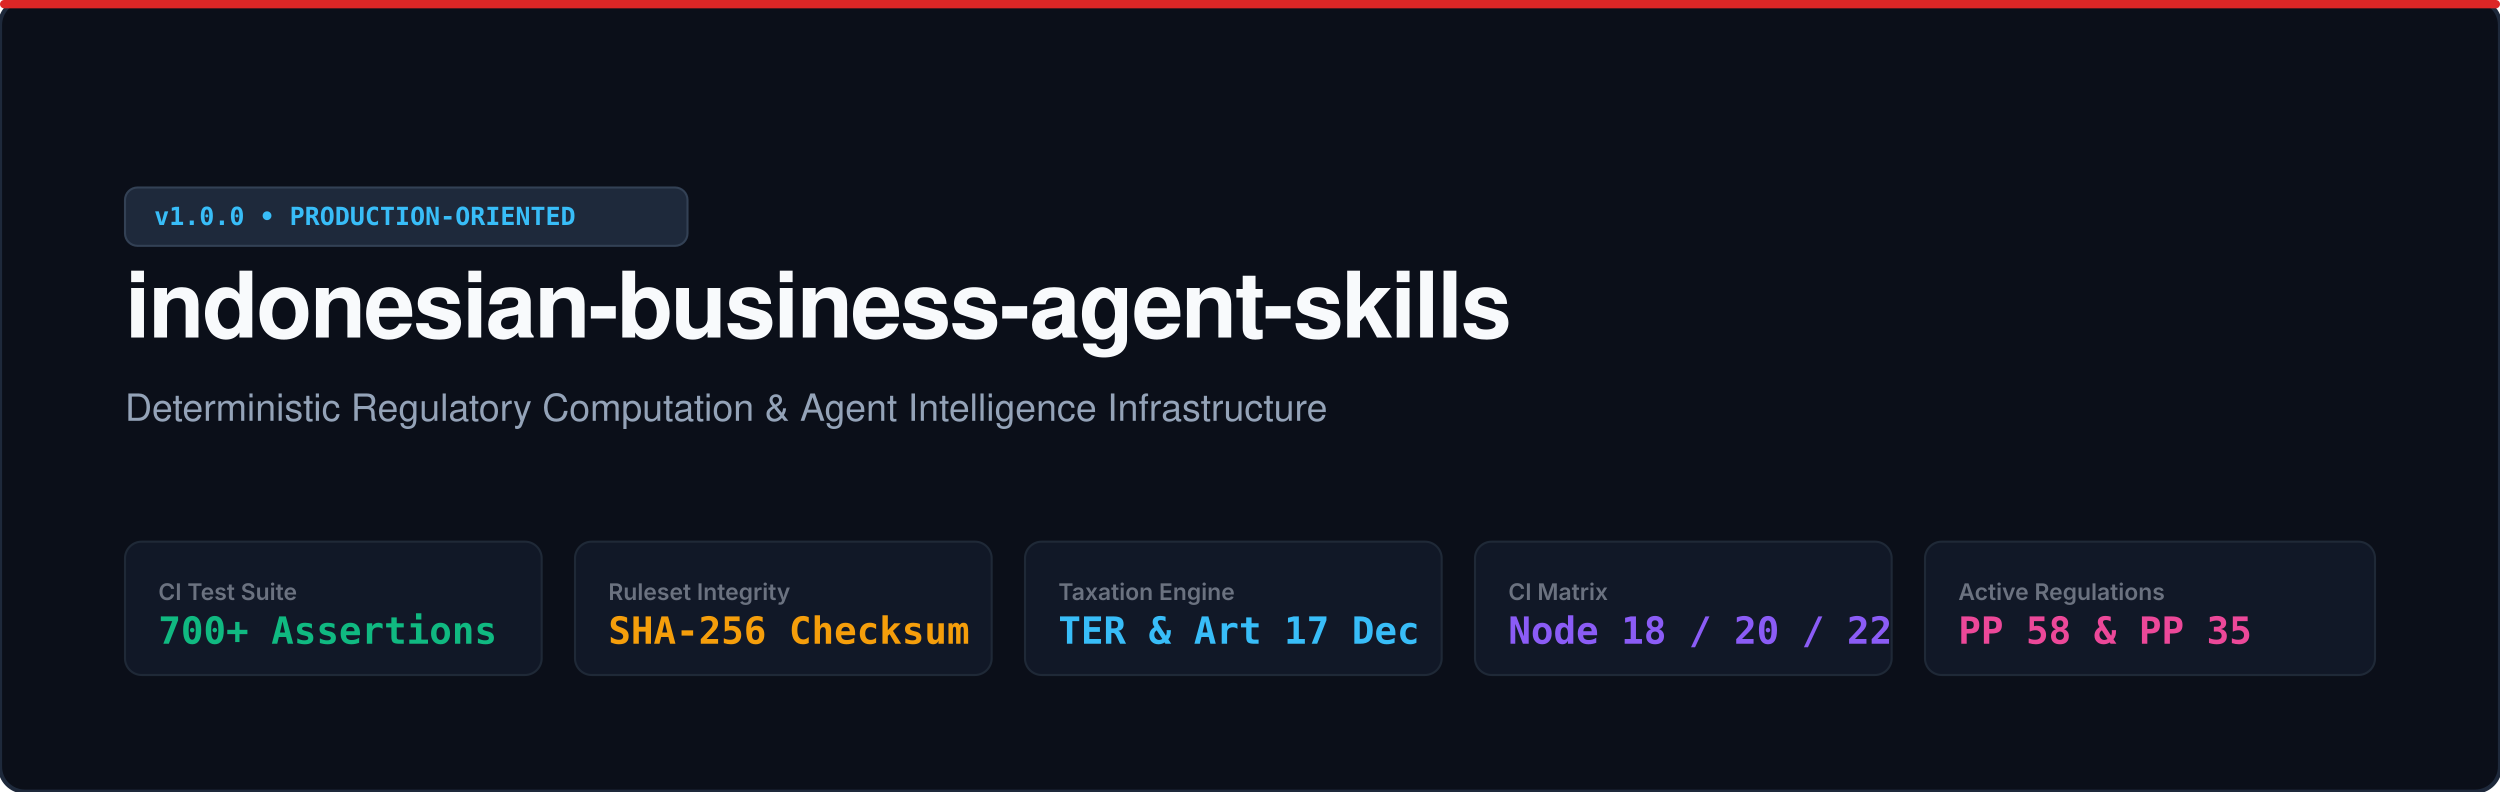
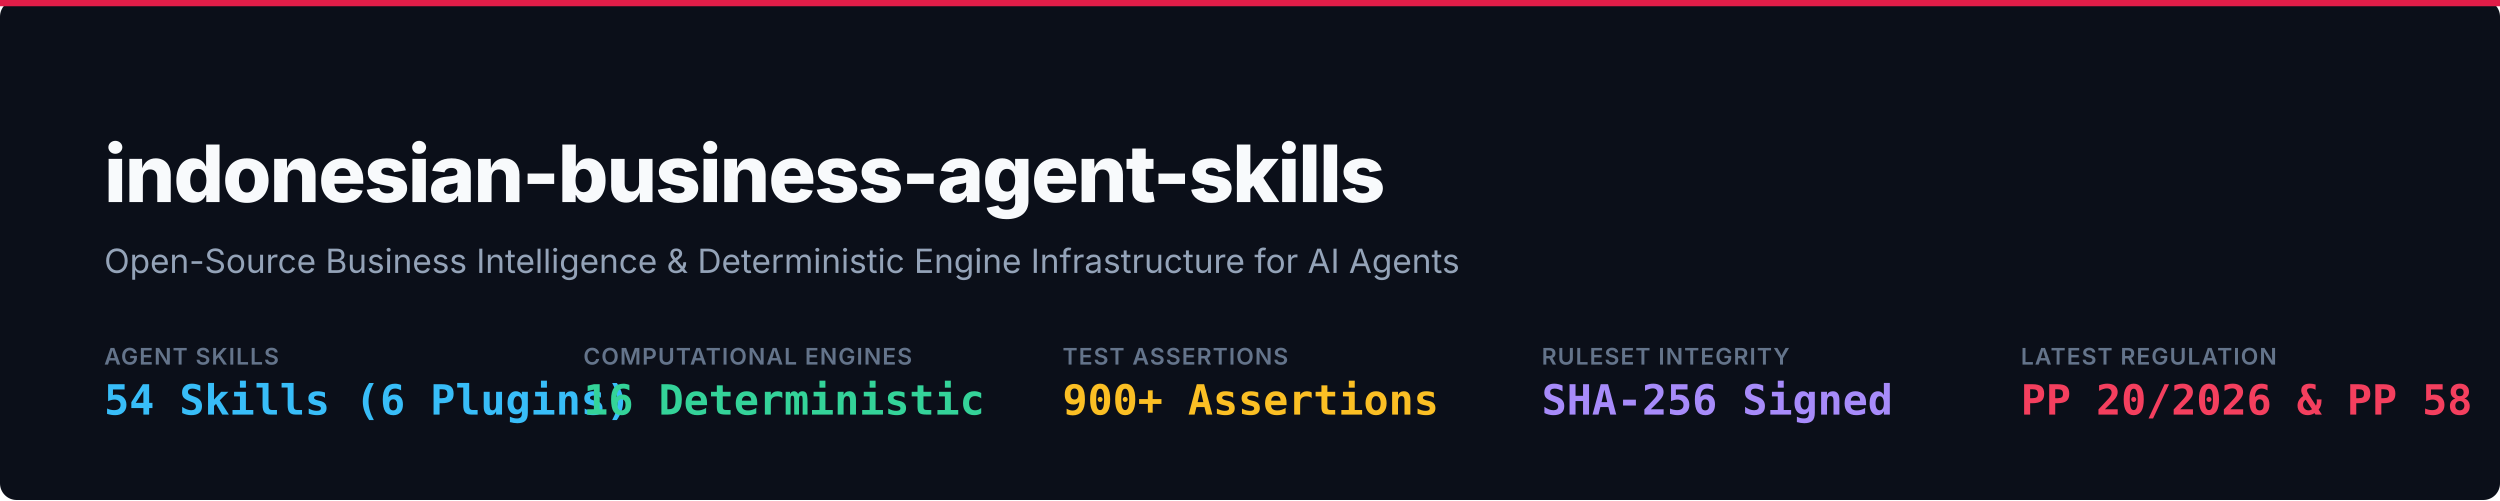
- <svg xmlns="http://www.w3.org/2000/svg" viewBox="0 0 1200 380" width="100%" height="100%">
-   <rect width="1200" height="380" rx="12" fill="#0B0F19" stroke="#1E293B" stroke-width="2" />
-   <rect x="0" y="0" width="1200" height="4" rx="2" fill="#DC2626" />
-   <g transform="translate(60, 90)">
-     <rect x="0" y="0" width="270" height="28" rx="6" fill="#1E293B" stroke="#334155" stroke-width="1" />
-     <text x="14" y="18" font-family="ui-monospace, SFMono-Regular, Menlo, Monaco, Consolas, monospace" font-size="12" font-weight="600" fill="#38BDF8">v1.0.0 • PRODUCTION-ORIENTED</text>
-     <text x="0" y="72" font-family="-apple-system, BlinkMacSystemFont, 'Segoe UI', Helvetica, Arial, sans-serif" font-size="44" font-weight="800" fill="#F8FAFC" letter-spacing="-1">
+ <svg xmlns="http://www.w3.org/2000/svg" viewBox="0 0 1200 240" width="100%" height="100%">
+   <rect width="1200" height="240" rx="8" fill="#0B0F19" />
+   <rect x="0" y="0" width="1200" height="3" fill="#E11D48" />
+   <g transform="translate(50, 65)">
+     <text x="0" y="32" font-family="-apple-system, BlinkMacSystemFont, 'Segoe UI', Inter, Helvetica, Arial, sans-serif" font-size="38" font-weight="800" fill="#F8FAFC" letter-spacing="-0.8">
      indonesian-business-agent-skills
    </text>
-     <text x="0" y="112" font-family="-apple-system, BlinkMacSystemFont, 'Segoe UI', Helvetica, Arial, sans-serif" font-size="18" font-weight="400" fill="#94A3B8">
-       Deterministic Regulatory Computation &amp; Agent Intelligence Infrastructure
+     <text x="0" y="66" font-family="-apple-system, BlinkMacSystemFont, 'Segoe UI', Inter, Helvetica, Arial, sans-serif" font-size="16" font-weight="400" fill="#94A3B8">
+       Open-Source Business Intelligence &amp; Deterministic Engine Infrastructure for AI Agents
    </text>
  </g>
-   <g transform="translate(60, 260)">
+   <g transform="translate(50, 175)">
    <g transform="translate(0, 0)">
-       <rect width="200" height="64" rx="8" fill="#111827" stroke="#1F2937" stroke-width="1" />
-       <text x="16" y="28" font-family="-apple-system, BlinkMacSystemFont, 'Segoe UI', sans-serif" font-size="11" font-weight="600" fill="#6B7280" text-transform="uppercase">CI Test Suite</text>
-       <text x="16" y="49" font-family="ui-monospace, SFMono-Regular, monospace" font-size="18" font-weight="700" fill="#10B981">700+ Assertions</text>
+       <text x="0" y="0" font-family="-apple-system, BlinkMacSystemFont, 'Segoe UI', sans-serif" font-size="11" font-weight="600" fill="#64748B" letter-spacing="0.5">AGENT SKILLS</text>
+       <text x="0" y="24" font-family="ui-monospace, SFMono-Regular, Consolas, monospace" font-size="20" font-weight="700" fill="#38BDF8">54 Skills (6 Plugins)</text>
    </g>
-     <g transform="translate(216, 0)">
-       <rect width="200" height="64" rx="8" fill="#111827" stroke="#1F2937" stroke-width="1" />
-       <text x="16" y="28" font-family="-apple-system, BlinkMacSystemFont, 'Segoe UI', sans-serif" font-size="11" font-weight="600" fill="#6B7280" text-transform="uppercase">Ruleset Integrity</text>
-       <text x="16" y="49" font-family="ui-monospace, SFMono-Regular, monospace" font-size="18" font-weight="700" fill="#F59E0B">SHA-256 Checksum</text>
+     <g transform="translate(230, 0)">
+       <text x="0" y="0" font-family="-apple-system, BlinkMacSystemFont, 'Segoe UI', sans-serif" font-size="11" font-weight="600" fill="#64748B" letter-spacing="0.5">COMPUTATIONAL ENGINES</text>
+       <text x="0" y="24" font-family="ui-monospace, SFMono-Regular, Consolas, monospace" font-size="20" font-weight="700" fill="#34D399">16 Deterministic</text>
    </g>
-     <g transform="translate(432, 0)">
-       <rect width="200" height="64" rx="8" fill="#111827" stroke="#1F2937" stroke-width="1" />
-       <text x="16" y="28" font-family="-apple-system, BlinkMacSystemFont, 'Segoe UI', sans-serif" font-size="11" font-weight="600" fill="#6B7280" text-transform="uppercase">Taxation Engine</text>
-       <text x="16" y="49" font-family="ui-monospace, SFMono-Regular, monospace" font-size="18" font-weight="700" fill="#38BDF8">TER &amp; Art 17 Dec</text>
+     <g transform="translate(460, 0)">
+       <text x="0" y="0" font-family="-apple-system, BlinkMacSystemFont, 'Segoe UI', sans-serif" font-size="11" font-weight="600" fill="#64748B" letter-spacing="0.5">TEST ASSERTIONS</text>
+       <text x="0" y="24" font-family="ui-monospace, SFMono-Regular, Consolas, monospace" font-size="20" font-weight="700" fill="#FBBF24">900+ Assertions</text>
    </g>
-     <g transform="translate(648, 0)">
-       <rect width="200" height="64" rx="8" fill="#111827" stroke="#1F2937" stroke-width="1" />
-       <text x="16" y="28" font-family="-apple-system, BlinkMacSystemFont, 'Segoe UI', sans-serif" font-size="11" font-weight="600" fill="#6B7280" text-transform="uppercase">CI Matrix</text>
-       <text x="16" y="49" font-family="ui-monospace, SFMono-Regular, monospace" font-size="18" font-weight="700" fill="#8B5CF6">Node 18 / 20 / 22</text>
+     <g transform="translate(690, 0)">
+       <text x="0" y="0" font-family="-apple-system, BlinkMacSystemFont, 'Segoe UI', sans-serif" font-size="11" font-weight="600" fill="#64748B" letter-spacing="0.5">RULESET INTEGRITY</text>
+       <text x="0" y="24" font-family="ui-monospace, SFMono-Regular, Consolas, monospace" font-size="20" font-weight="700" fill="#A78BFA">SHA-256 Signed</text>
    </g>
-     <g transform="translate(864, 0)">
-       <rect width="216" height="64" rx="8" fill="#111827" stroke="#1F2937" stroke-width="1" />
-       <text x="16" y="28" font-family="-apple-system, BlinkMacSystemFont, 'Segoe UI', sans-serif" font-size="11" font-weight="600" fill="#6B7280" text-transform="uppercase">Active Regulations</text>
-       <text x="16" y="49" font-family="ui-monospace, SFMono-Regular, monospace" font-size="18" font-weight="700" fill="#EC4899">PP 58 &amp; PP 35</text>
+     <g transform="translate(920, 0)">
+       <text x="0" y="0" font-family="-apple-system, BlinkMacSystemFont, 'Segoe UI', sans-serif" font-size="11" font-weight="600" fill="#64748B" letter-spacing="0.5">LATEST REGULATION</text>
+       <text x="0" y="24" font-family="ui-monospace, SFMono-Regular, Consolas, monospace" font-size="20" font-weight="700" fill="#F43F5E">PP 20/2026 &amp; PP 58</text>
    </g>
  </g>
</svg>
